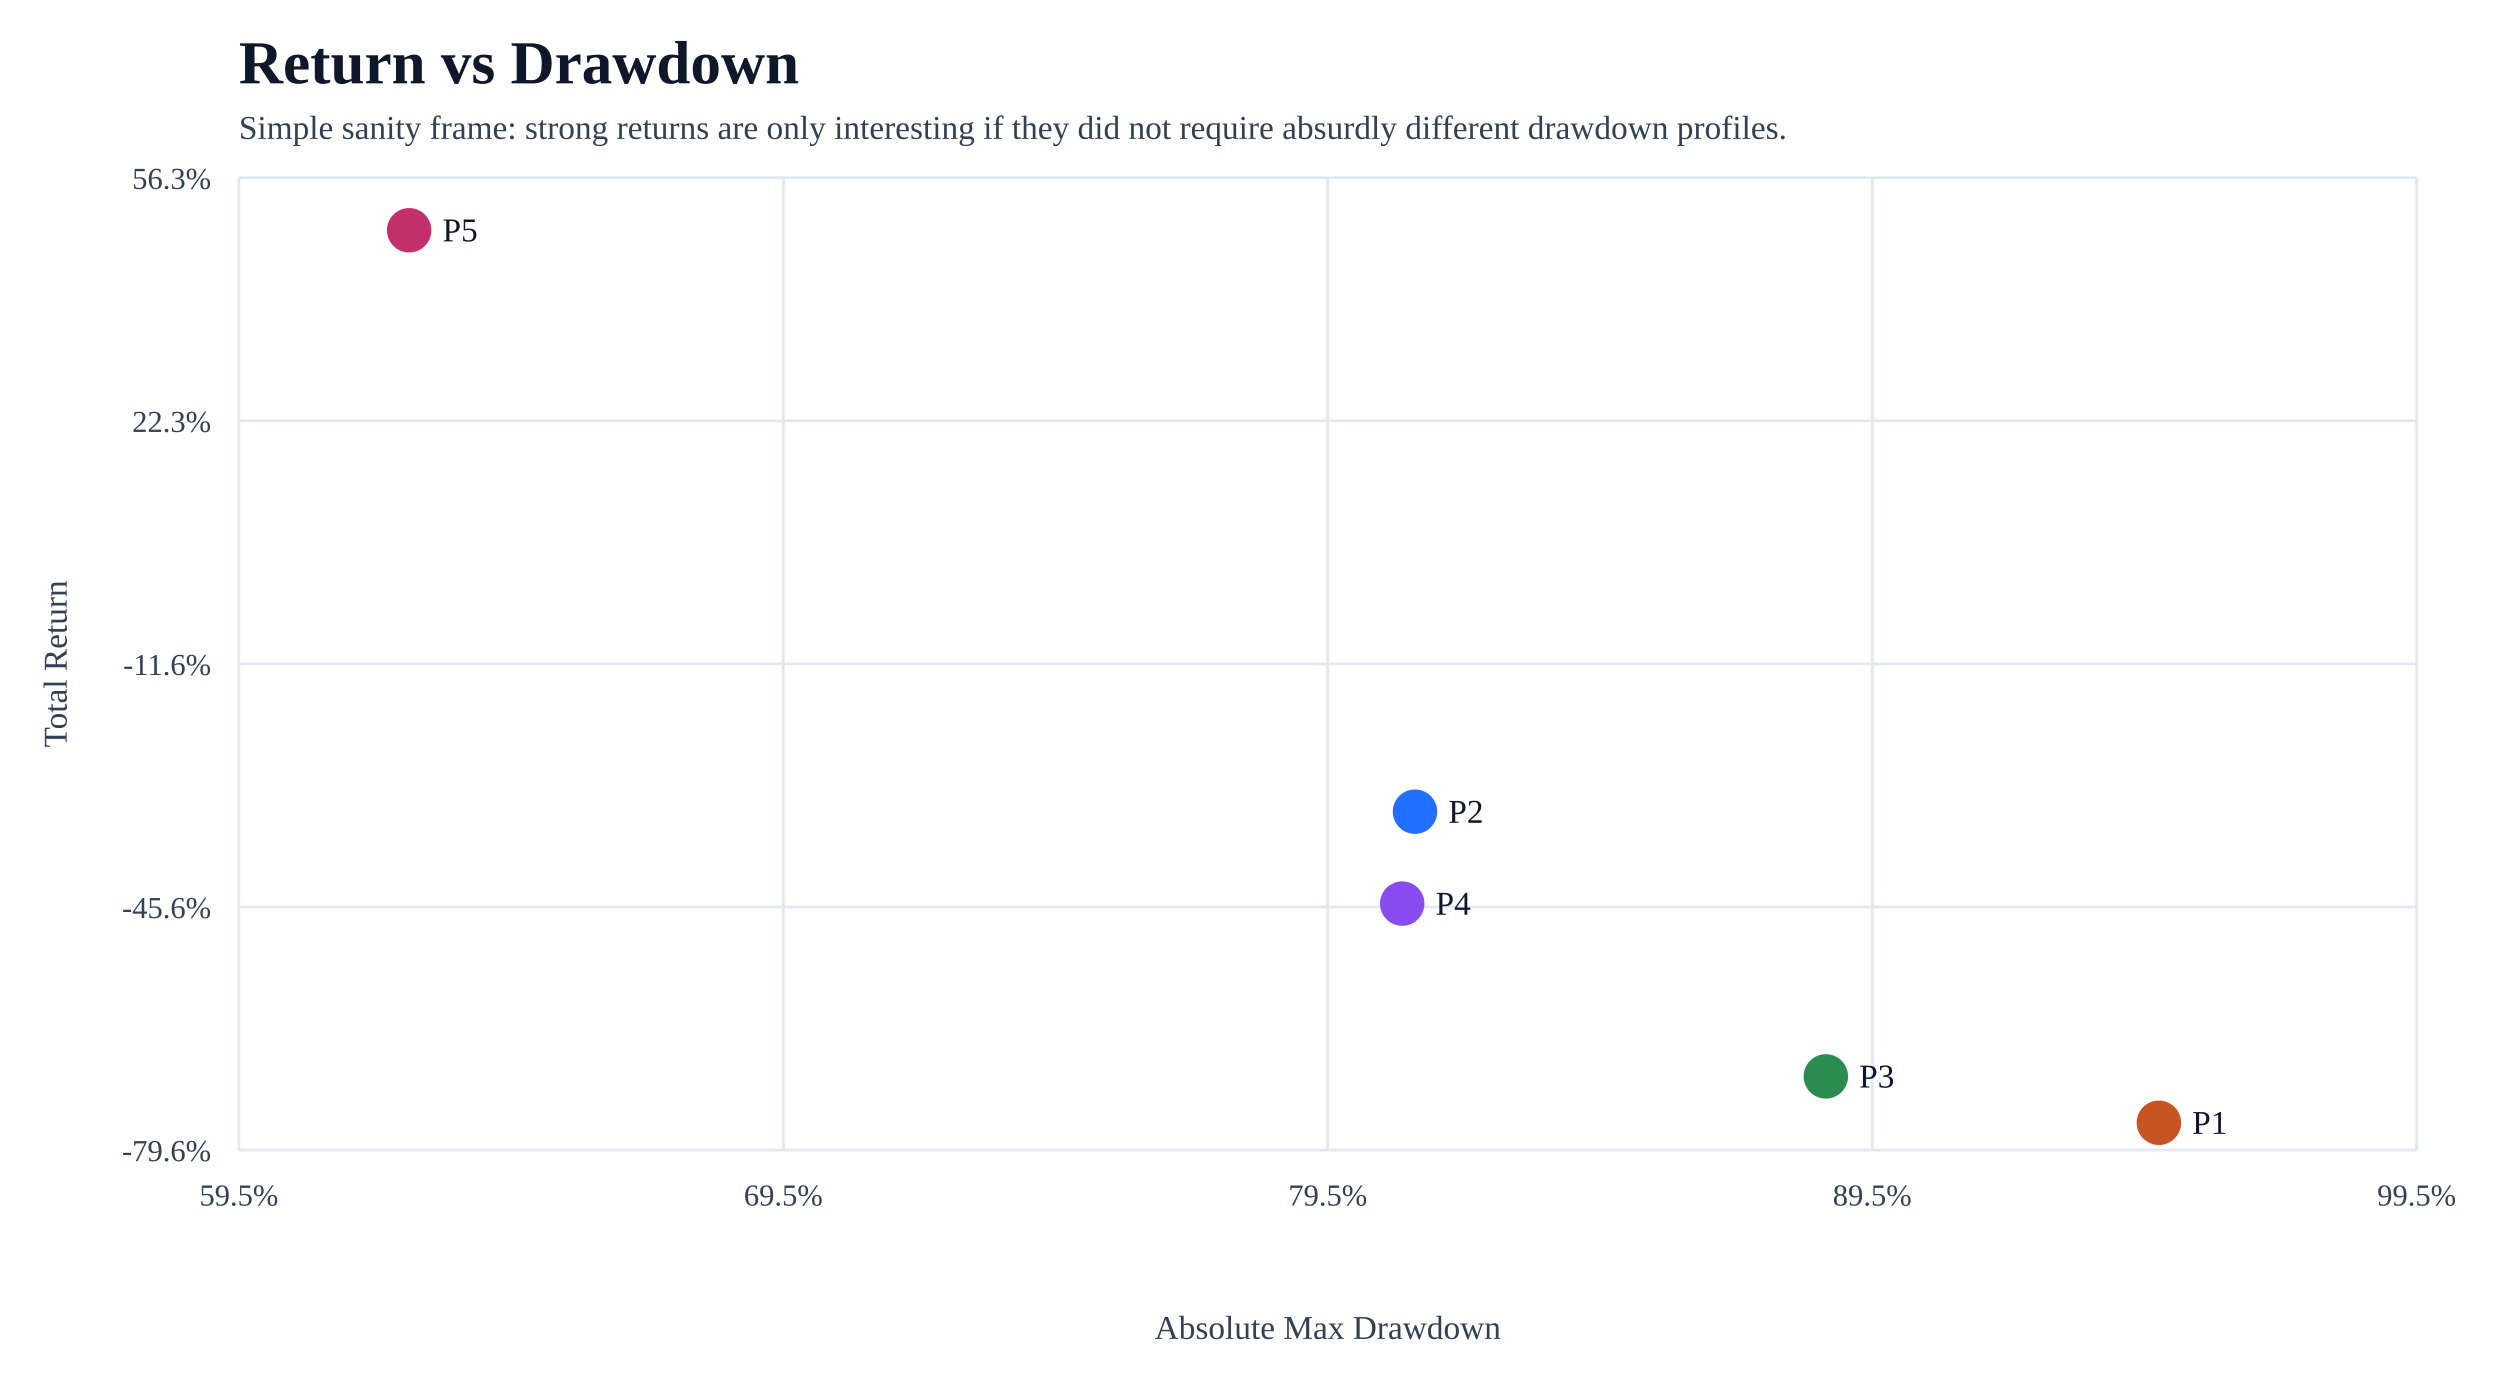
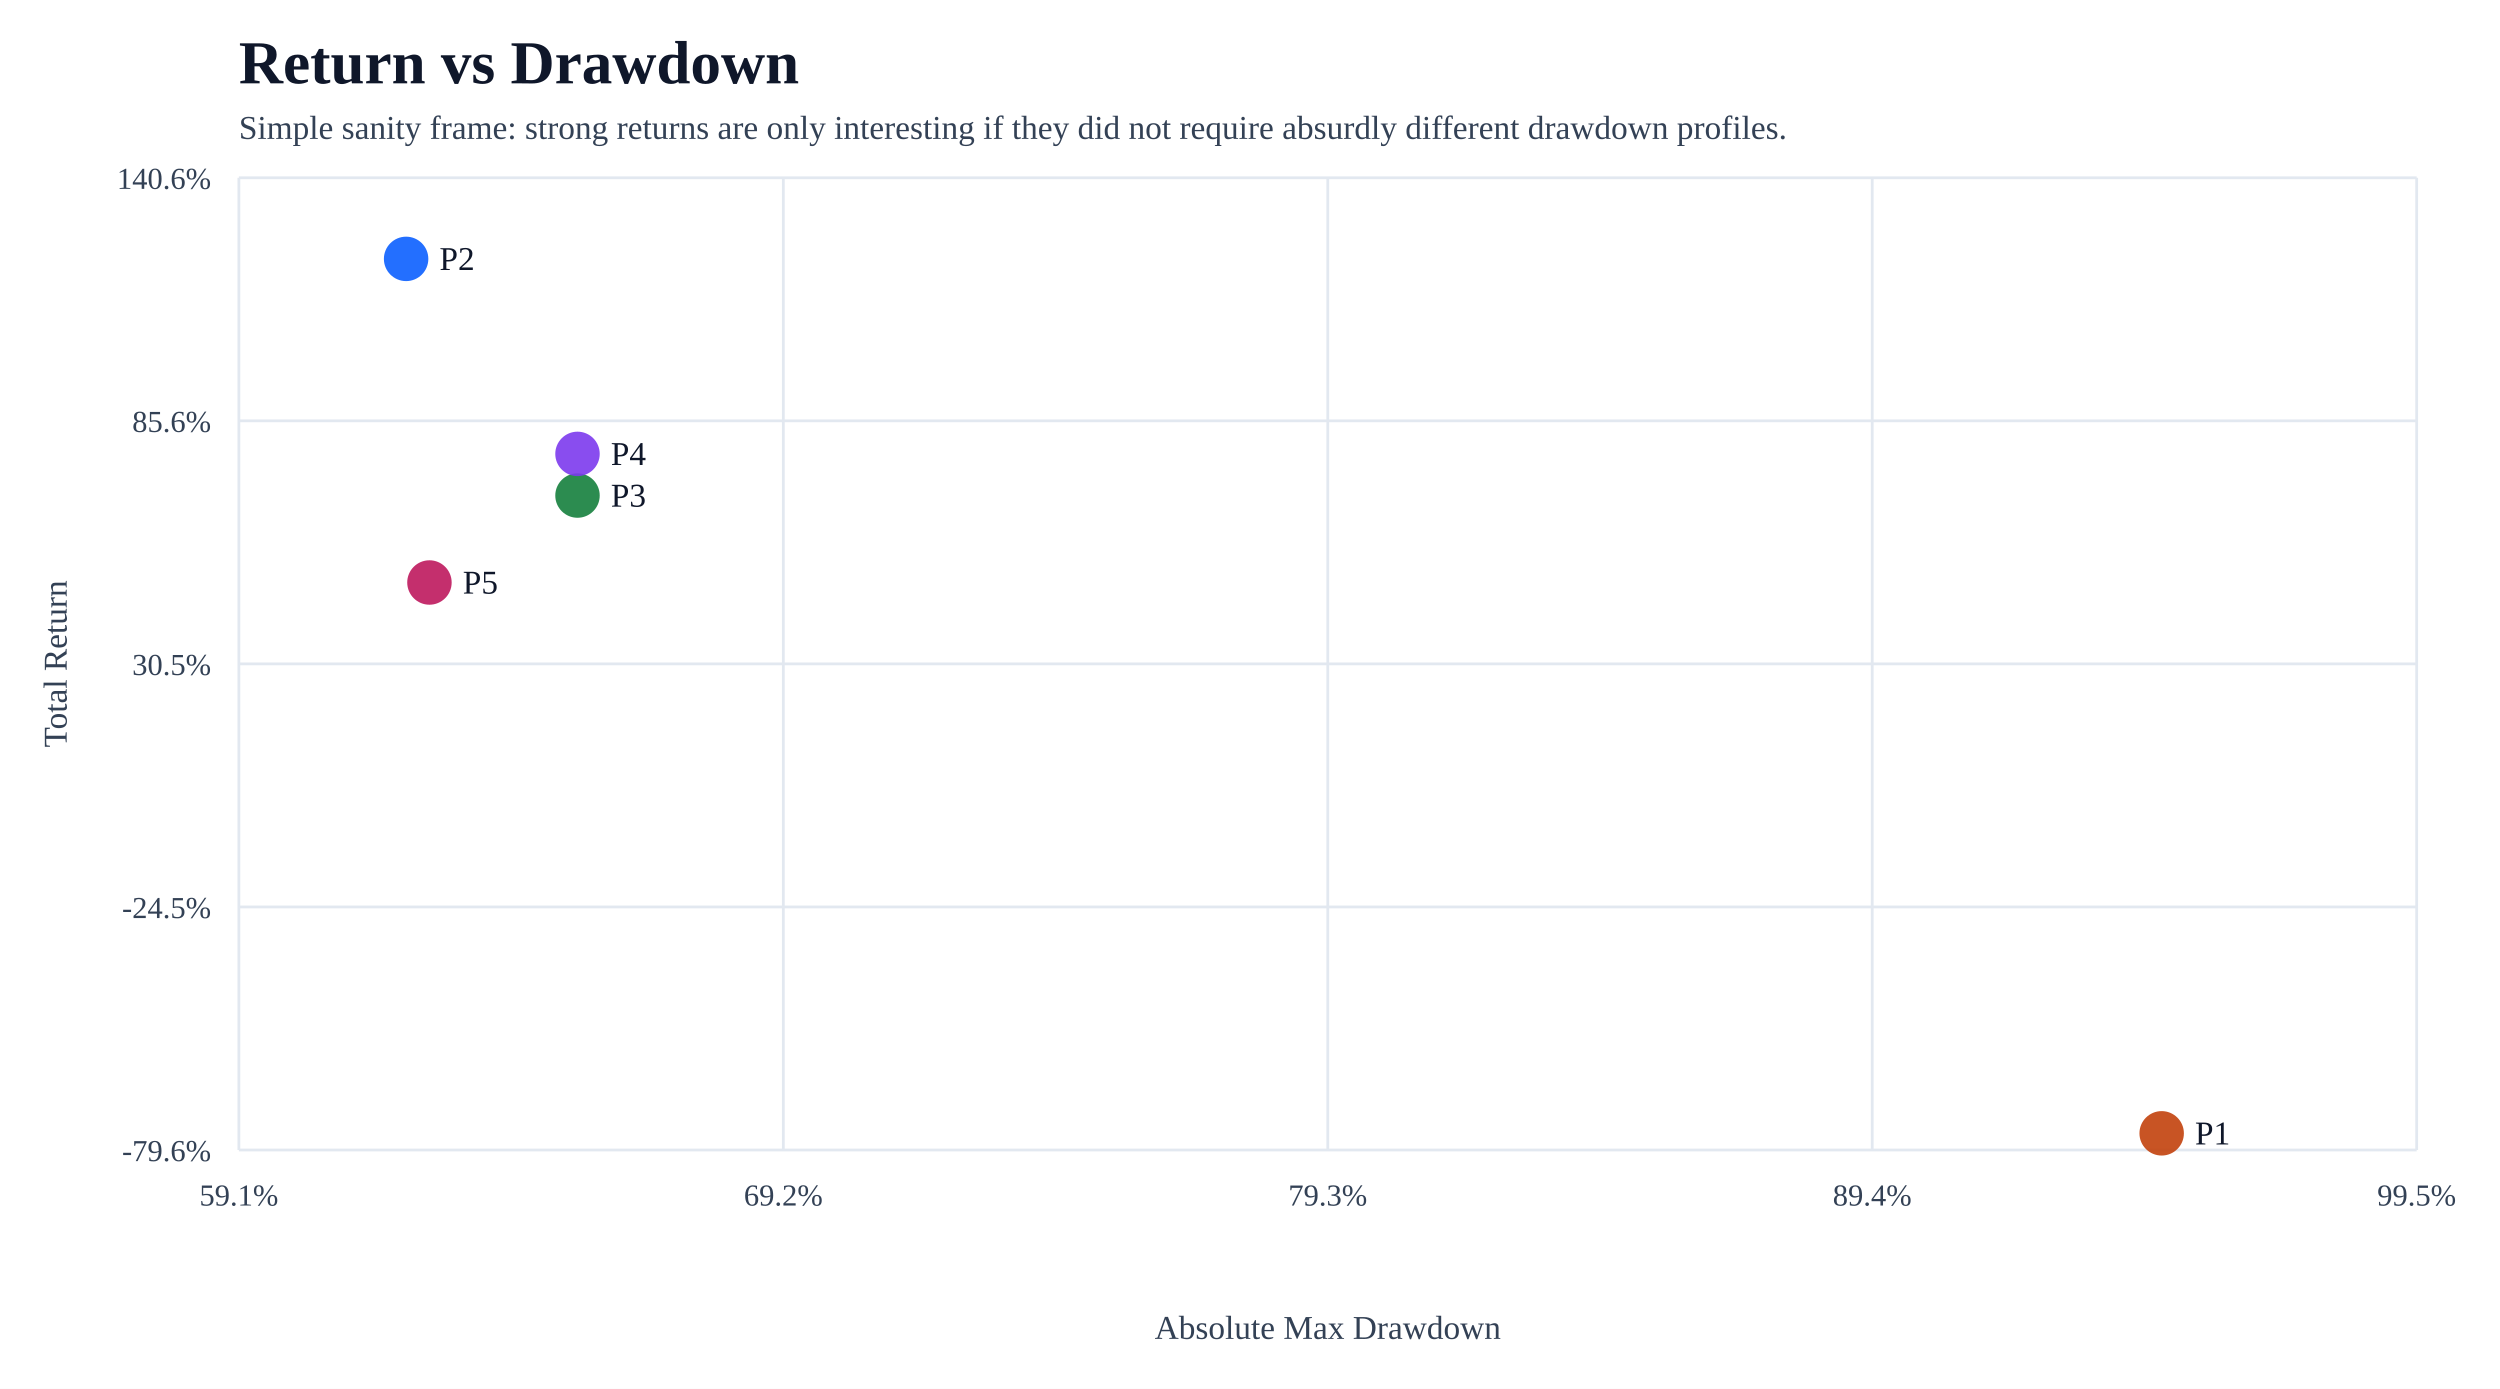
<svg xmlns="http://www.w3.org/2000/svg" width="900" height="500" viewBox="0 0 900 500">
  <rect width="900" height="500" fill="white" />
  <text x="86" y="30" font-size="22" font-weight="700" fill="#0F172A">Return vs Drawdown</text>
  <text x="86" y="50" font-size="12" fill="#334155">Simple sanity frame: strong returns are only interesting if they did not require absurdly different drawdown profiles.</text>
  <line x1="86.0" y1="64" x2="86.0" y2="414" stroke="#E2E8F0" stroke-width="1" />
-   <text x="86.0" y="434" text-anchor="middle" font-size="11" fill="#334155">59.5%</text>
+   <text x="86.0" y="434" text-anchor="middle" font-size="11" fill="#334155">59.1%</text>
  <line x1="86" y1="414.0" x2="870" y2="414.0" stroke="#E2E8F0" stroke-width="1" />
  <text x="76" y="418.0" text-anchor="end" font-size="11" fill="#334155">-79.6%</text>
  <line x1="282.0" y1="64" x2="282.0" y2="414" stroke="#E2E8F0" stroke-width="1" />
-   <text x="282.0" y="434" text-anchor="middle" font-size="11" fill="#334155">69.5%</text>
+   <text x="282.0" y="434" text-anchor="middle" font-size="11" fill="#334155">69.2%</text>
  <line x1="86" y1="326.5" x2="870" y2="326.5" stroke="#E2E8F0" stroke-width="1" />
-   <text x="76" y="330.5" text-anchor="end" font-size="11" fill="#334155">-45.6%</text>
+   <text x="76" y="330.5" text-anchor="end" font-size="11" fill="#334155">-24.5%</text>
  <line x1="478.0" y1="64" x2="478.0" y2="414" stroke="#E2E8F0" stroke-width="1" />
-   <text x="478.0" y="434" text-anchor="middle" font-size="11" fill="#334155">79.5%</text>
+   <text x="478.0" y="434" text-anchor="middle" font-size="11" fill="#334155">79.3%</text>
  <line x1="86" y1="239.0" x2="870" y2="239.0" stroke="#E2E8F0" stroke-width="1" />
-   <text x="76" y="243.0" text-anchor="end" font-size="11" fill="#334155">-11.6%</text>
+   <text x="76" y="243.0" text-anchor="end" font-size="11" fill="#334155">30.5%</text>
  <line x1="674.0" y1="64" x2="674.0" y2="414" stroke="#E2E8F0" stroke-width="1" />
-   <text x="674.0" y="434" text-anchor="middle" font-size="11" fill="#334155">89.5%</text>
+   <text x="674.0" y="434" text-anchor="middle" font-size="11" fill="#334155">89.4%</text>
  <line x1="86" y1="151.5" x2="870" y2="151.5" stroke="#E2E8F0" stroke-width="1" />
-   <text x="76" y="155.5" text-anchor="end" font-size="11" fill="#334155">22.3%</text>
+   <text x="76" y="155.5" text-anchor="end" font-size="11" fill="#334155">85.6%</text>
  <line x1="870.0" y1="64" x2="870.0" y2="414" stroke="#E2E8F0" stroke-width="1" />
  <text x="870.0" y="434" text-anchor="middle" font-size="11" fill="#334155">99.5%</text>
  <line x1="86" y1="64.0" x2="870" y2="64.0" stroke="#E2E8F0" stroke-width="1" />
-   <text x="76" y="68.0" text-anchor="end" font-size="11" fill="#334155">56.3%</text>
-   <circle cx="777.2" cy="404.2" r="8" fill="#C2410C" opacity="0.9" />
-   <text x="789.2" y="408.2" font-size="12" fill="#0F172A">P1</text>
-   <circle cx="509.4" cy="292.2" r="8" fill="#0B5FFF" opacity="0.9" />
-   <text x="521.4" y="296.2" font-size="12" fill="#0F172A">P2</text>
-   <circle cx="657.3" cy="387.5" r="8" fill="#15803D" opacity="0.9" />
-   <text x="669.3" y="391.5" font-size="12" fill="#0F172A">P3</text>
-   <circle cx="504.8" cy="325.3" r="8" fill="#7C3AED" opacity="0.9" />
-   <text x="516.8" y="329.3" font-size="12" fill="#0F172A">P4</text>
-   <circle cx="147.3" cy="82.9" r="8" fill="#BE185D" opacity="0.9" />
-   <text x="159.3" y="86.9" font-size="12" fill="#0F172A">P5</text>
+   <text x="76" y="68.0" text-anchor="end" font-size="11" fill="#334155">140.6%</text>
+   <circle cx="778.2" cy="408.0" r="8" fill="#C2410C" opacity="0.9" />
+   <text x="790.2" y="412.0" font-size="12" fill="#0F172A">P1</text>
+   <circle cx="146.2" cy="93.2" r="8" fill="#0B5FFF" opacity="0.9" />
+   <text x="158.2" y="97.2" font-size="12" fill="#0F172A">P2</text>
+   <circle cx="207.9" cy="178.4" r="8" fill="#15803D" opacity="0.9" />
+   <text x="219.9" y="182.4" font-size="12" fill="#0F172A">P3</text>
+   <circle cx="207.9" cy="163.4" r="8" fill="#7C3AED" opacity="0.9" />
+   <text x="219.9" y="167.4" font-size="12" fill="#0F172A">P4</text>
+   <circle cx="154.6" cy="209.7" r="8" fill="#BE185D" opacity="0.9" />
+   <text x="166.6" y="213.7" font-size="12" fill="#0F172A">P5</text>
  <text x="478.0" y="482" text-anchor="middle" font-size="12" fill="#334155">Absolute Max Drawdown</text>
  <text x="24" y="239.0" transform="rotate(-90 24,239.0)" text-anchor="middle" font-size="12" fill="#334155">Total Return</text>
</svg>
